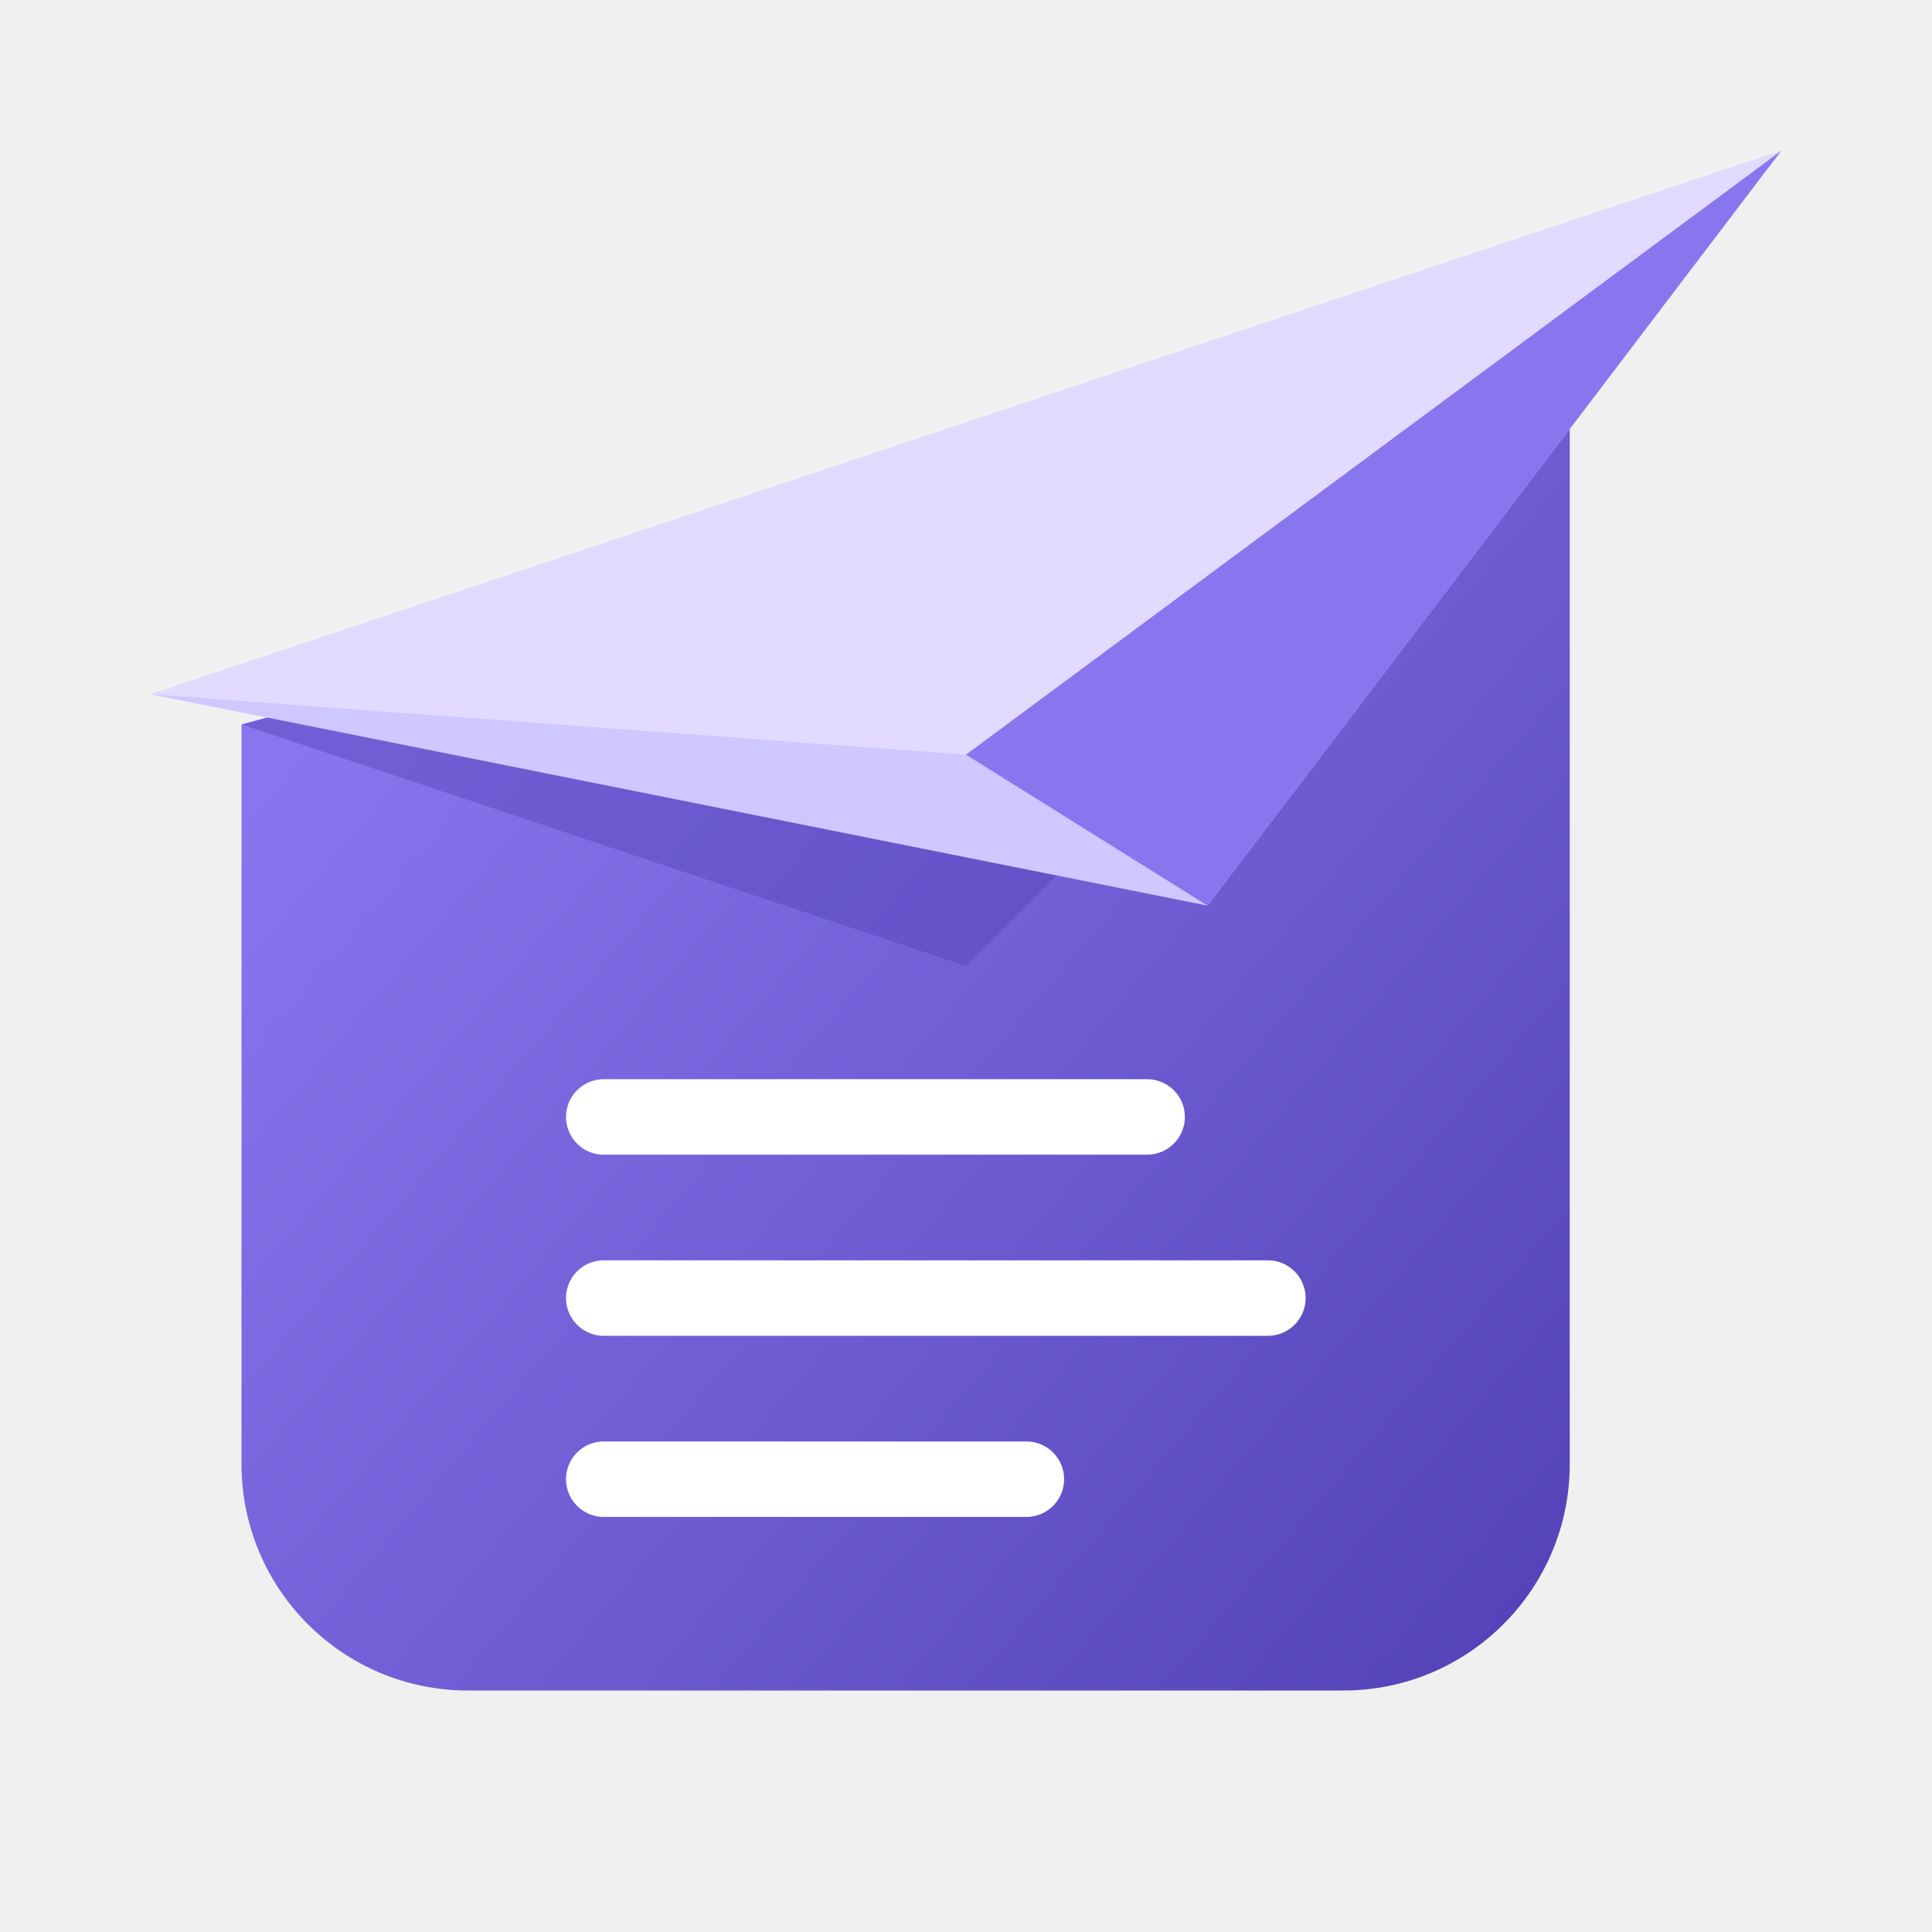
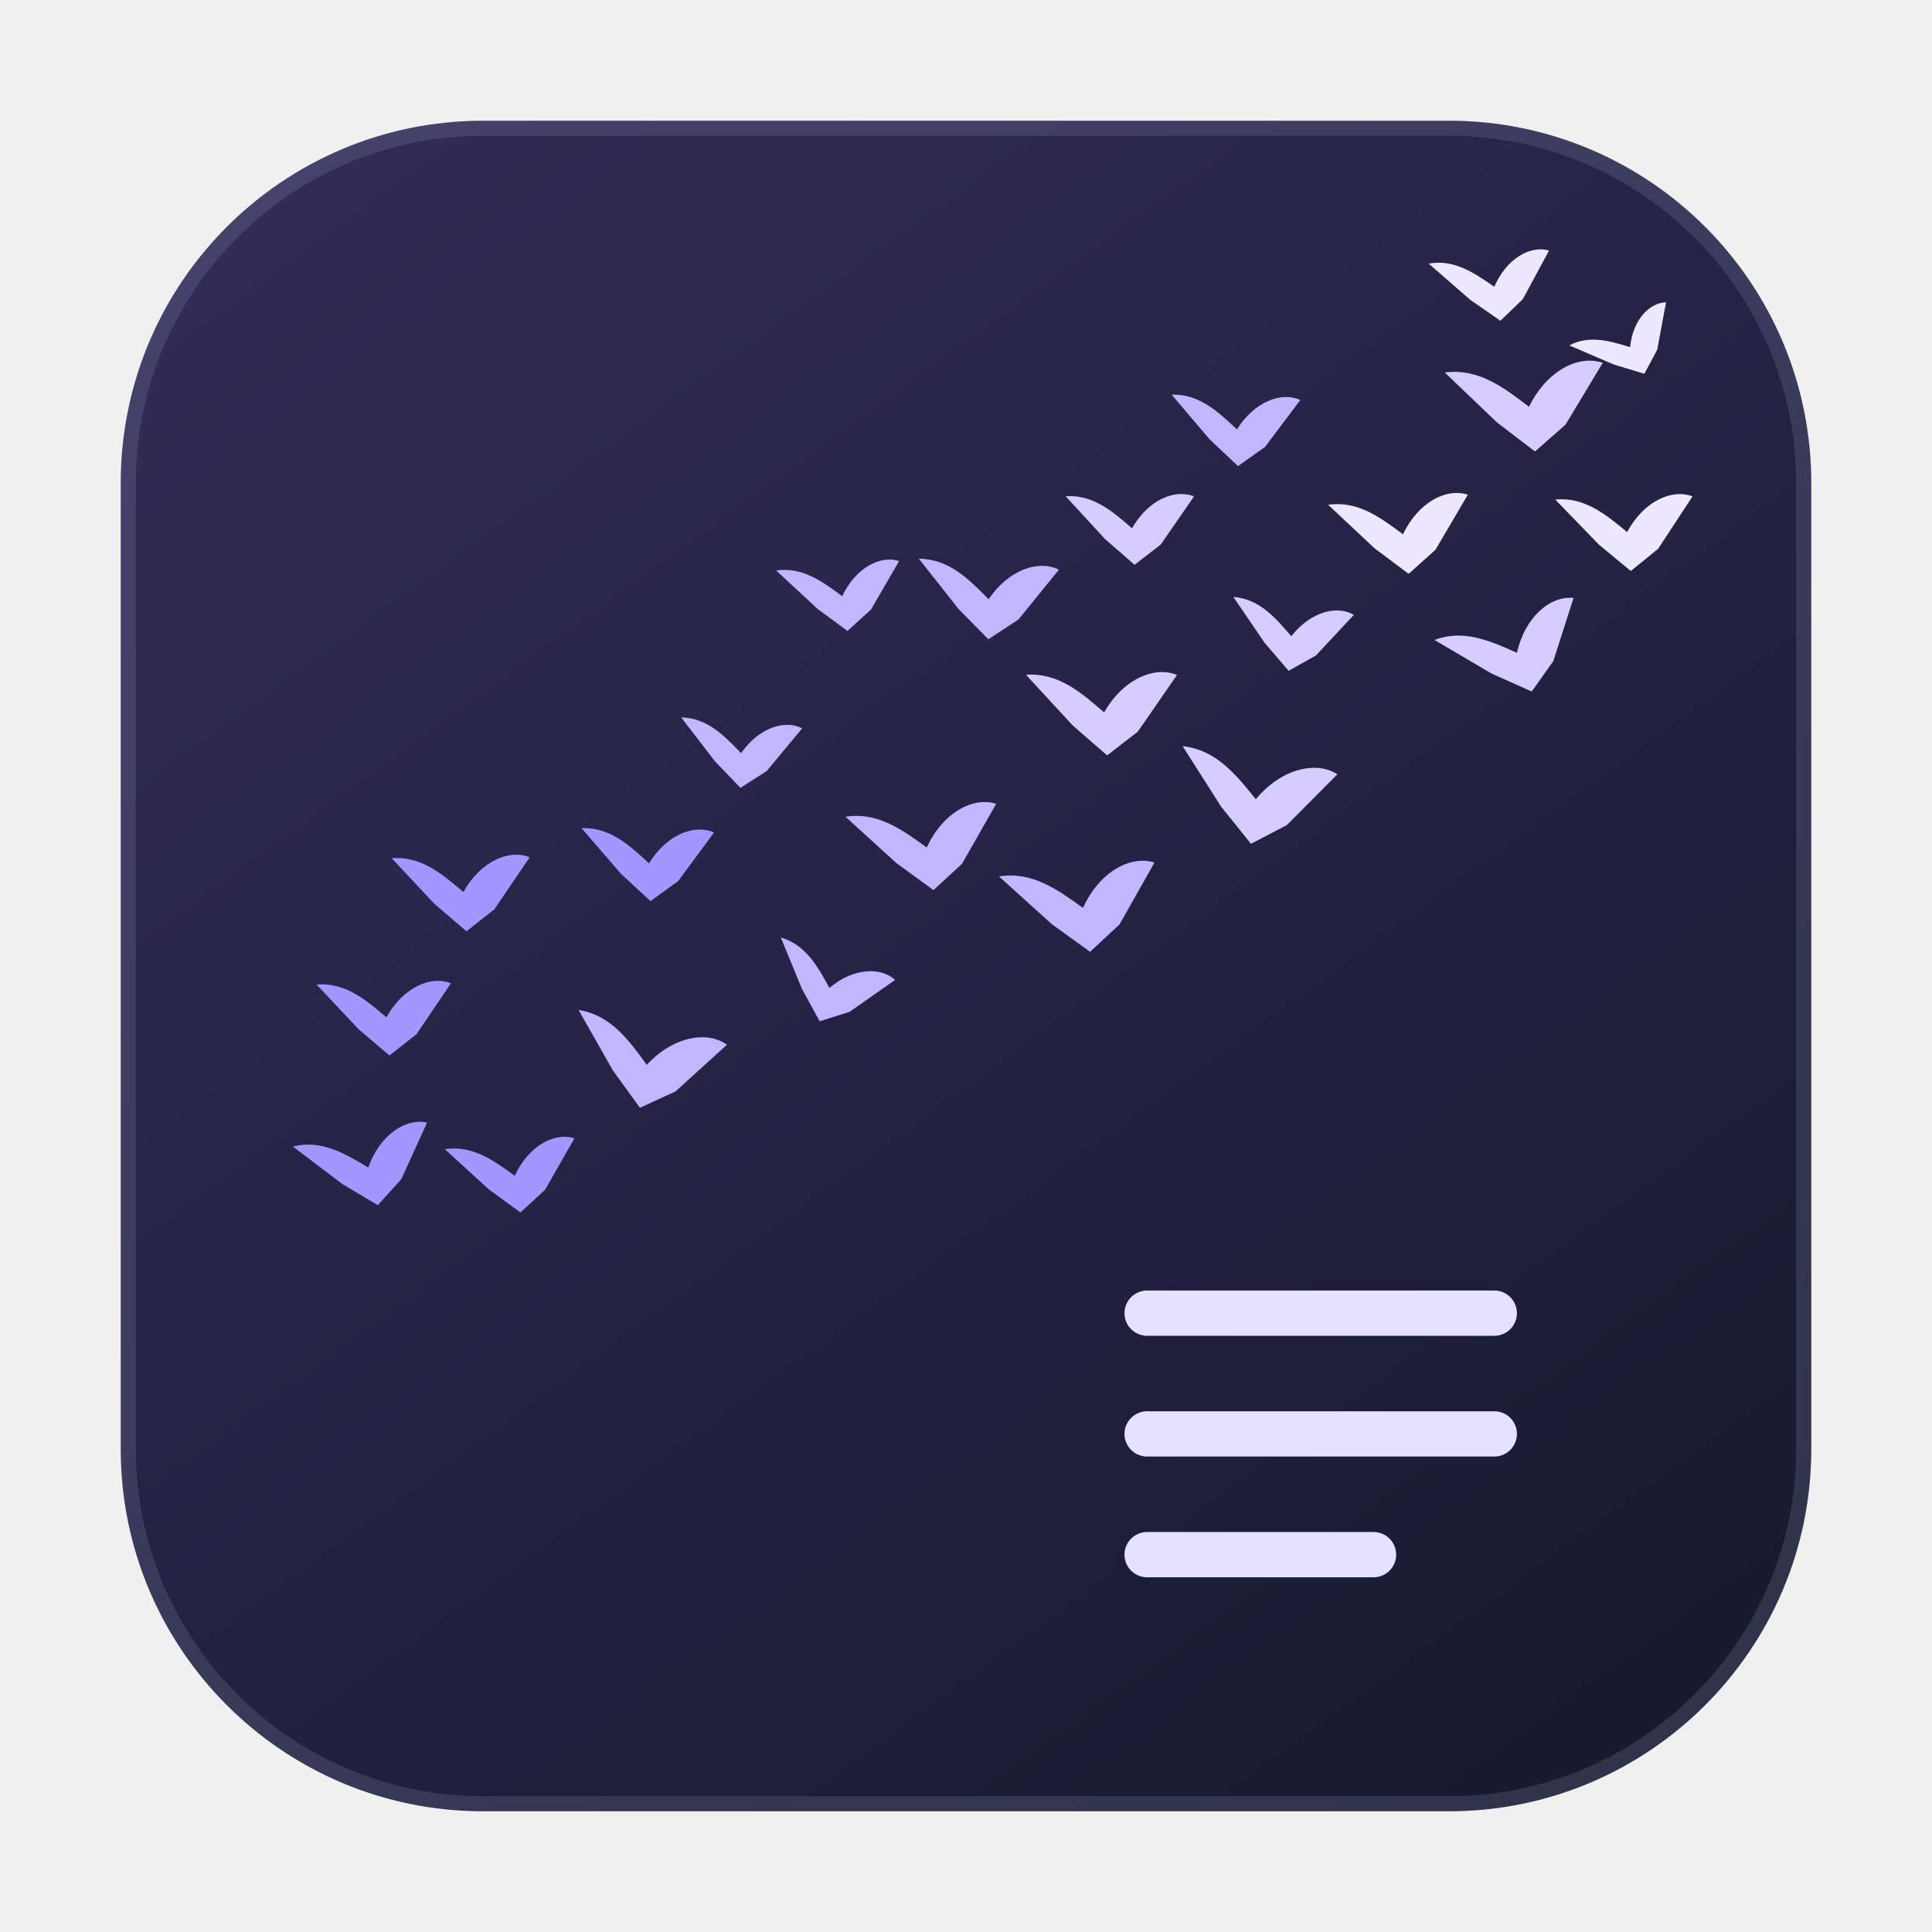
<svg xmlns="http://www.w3.org/2000/svg" width="256" height="256" viewBox="0 0 256 256">
  <defs>
-     <linearGradient id="body" x1="48" y1="88" x2="208" y2="224" gradientUnits="userSpaceOnUse">
-       <stop stop-color="#8876EE" />
-       <stop offset="1" stop-color="#5141B5" />
+     <linearGradient id="sky" x1="40" y1="20" x2="200" y2="240" gradientUnits="userSpaceOnUse">
+       <stop stop-color="#332B58" />
+       <stop offset="1" stop-color="#171A31" />
    </linearGradient>
  </defs>
-   <path d="M32 96 208 48v146a30 30 0 0 1-30 30H62a30 30 0 0 1-30-30Z" fill="url(#body)" />
-   <path d="m32 96 96 32 80-80Z" fill="#5141B5" opacity=".42" />
-   <path d="M20 92 236 20 160 120Z" fill="#CFC7FF" />
-   <path d="m20 92 216-72-108 80Z" fill="#E2DBFF" />
-   <path d="m128 100 32 20 76-100Z" fill="#8876EE" />
-   <path d="M80 148h72m-72 24h88m-88 24h56" fill="none" stroke="#FFFFFF" stroke-width="10" stroke-linecap="round" />
+   <rect x="16" y="16" width="224" height="224" rx="48" fill="url(#sky)" />
+   <rect x="17" y="17" width="222" height="222" rx="47" fill="none" stroke="#8494AE" stroke-opacity=".22" stroke-width="2" />
+   <path d="M-7-4C-4-4-2-2 0 0 2-3 5-4 7-3L3 2 0 4-3 1Z" fill="#C1B6FF" transform="translate(122.8 112.3) rotate(-9.0) scale(1.428)" />
+   <path d="M-7-4C-4-4-2-2 0 0 2-3 5-4 7-3L3 2 0 4-3 1Z" fill="#A596FF" transform="translate(61.4 118.2) rotate(-4.5) scale(1.303)" />
+   <path d="M-7-4C-4-4-2-2 0 0 2-3 5-4 7-3L3 2 0 4-3 1Z" fill="#C1B6FF" transform="translate(85.7 141.1) rotate(9.1) scale(1.439)" />
+   <path d="M-7-4C-4-4-2-2 0 0 2-3 5-4 7-3L3 2 0 4-3 1Z" fill="#D6CCFF" transform="translate(146.3 94.4) rotate(-4.0) scale(1.426)" />
+   <path d="M-7-4C-4-4-2-2 0 0 2-3 5-4 7-3L3 2 0 4-3 1Z" fill="#D6CCFF" transform="translate(202.6 53.9) rotate(-7.6) scale(1.494)" />
+   <path d="M-7-4C-4-4-2-2 0 0 2-3 5-4 7-3L3 2 0 4-3 1Z" fill="#A596FF" transform="translate(48.8 154.7) rotate(-14.2) scale(1.287)" />
+   <path d="M-7-4C-4-4-2-2 0 0 2-3 5-4 7-3L3 2 0 4-3 1Z" fill="#C1B6FF" transform="translate(109.9 130.9) rotate(16.3) scale(1.151)" />
+   <path d="M-7-4C-4-4-2-2 0 0 2-3 5-4 7-3L3 2 0 4-3 1Z" fill="#C1B6FF" transform="translate(163.9 56.9) rotate(-1.7) scale(1.216)" />
+   <path d="M-7-4C-4-4-2-2 0 0 2-3 5-4 7-3L3 2 0 4-3 1Z" fill="#EEE8FF" transform="translate(185.9 70.8) rotate(-8.2) scale(1.322)" />
+   <path d="M-7-4C-4-4-2-2 0 0 2-3 5-4 7-3L3 2 0 4-3 1Z" fill="#EEE8FF" transform="translate(215.6 70.5) rotate(-5.4) scale(1.296)" />
+   <path d="M-7-4C-4-4-2-2 0 0 2-3 5-4 7-3L3 2 0 4-3 1Z" fill="#C1B6FF" transform="translate(131.0 79.4) rotate(0.4) scale(1.326)" />
+   <path d="M-7-4C-4-4-2-2 0 0 2-3 5-4 7-3L3 2 0 4-3 1Z" fill="#C1B6FF" transform="translate(98.2 99.8) rotate(1.1) scale(1.147)" />
+   <path d="M-7-4C-4-4-2-2 0 0 2-3 5-4 7-3L3 2 0 4-3 1Z" fill="#D6CCFF" transform="translate(171.1 84.3) rotate(4.4) scale(1.150)" />
+   <path d="M-7-4C-4-4-2-2 0 0 2-3 5-4 7-3L3 2 0 4-3 1Z" fill="#D6CCFF" transform="translate(166.4 105.9) rotate(6.2) scale(1.485)" />
+   <path d="M-7-4C-4-4-2-2 0 0 2-3 5-4 7-3L3 2 0 4-3 1Z" fill="#D6CCFF" transform="translate(201.0 86.5) rotate(-20.9) scale(1.372)" />
+   <path d="M-7-4C-4-4-2-2 0 0 2-3 5-4 7-3L3 2 0 4-3 1Z" fill="#C1B6FF" transform="translate(111.6 79.0) rotate(-8.5) scale(1.164)" />
+   <path d="M-7-4C-4-4-2-2 0 0 2-3 5-4 7-3L3 2 0 4-3 1Z" fill="#A596FF" transform="translate(51.2 134.8) rotate(-4.6) scale(1.269)" />
+   <path d="M-7-4C-4-4-2-2 0 0 2-3 5-4 7-3L3 2 0 4-3 1Z" fill="#C1B6FF" transform="translate(143.5 120.3) rotate(-9.2) scale(1.474)" />
+   <path d="M-7-4C-4-4-2-2 0 0 2-3 5-4 7-3L3 2 0 4-3 1Z" fill="#A596FF" transform="translate(86.0 114.4) rotate(-2.2) scale(1.252)" />
+   <path d="M-7-4C-4-4-2-2 0 0 2-3 5-4 7-3L3 2 0 4-3 1Z" fill="#D6CCFF" transform="translate(150.0 70.0) rotate(-4.0) scale(1.212)" />
+   <path d="M-7-4C-4-4-2-2 0 0 2-3 5-4 7-3L3 2 0 4-3 1Z" fill="#A596FF" transform="translate(68.2 155.8) rotate(-8.9) scale(1.228)" />
+   <path d="M-7-4C-4-4-2-2 0 0 2-3 5-4 7-3L3 2 0 4-3 1Z" fill="#EEE8FF" transform="translate(198.0 38.0) rotate(-10.3) scale(1.143)" />
+   <path d="M-7-4C-4-4-2-2 0 0 2-3 5-4 7-3L3 2 0 4-3 1Z" fill="#EEE8FF" transform="translate(216.0 46.0) rotate(-28.1) scale(1.000)" />
+   <path d="M152 174h46m-46 16h46m-46 16h30" fill="none" stroke="#E6E1FF" stroke-width="6" stroke-linecap="round" />
</svg>
